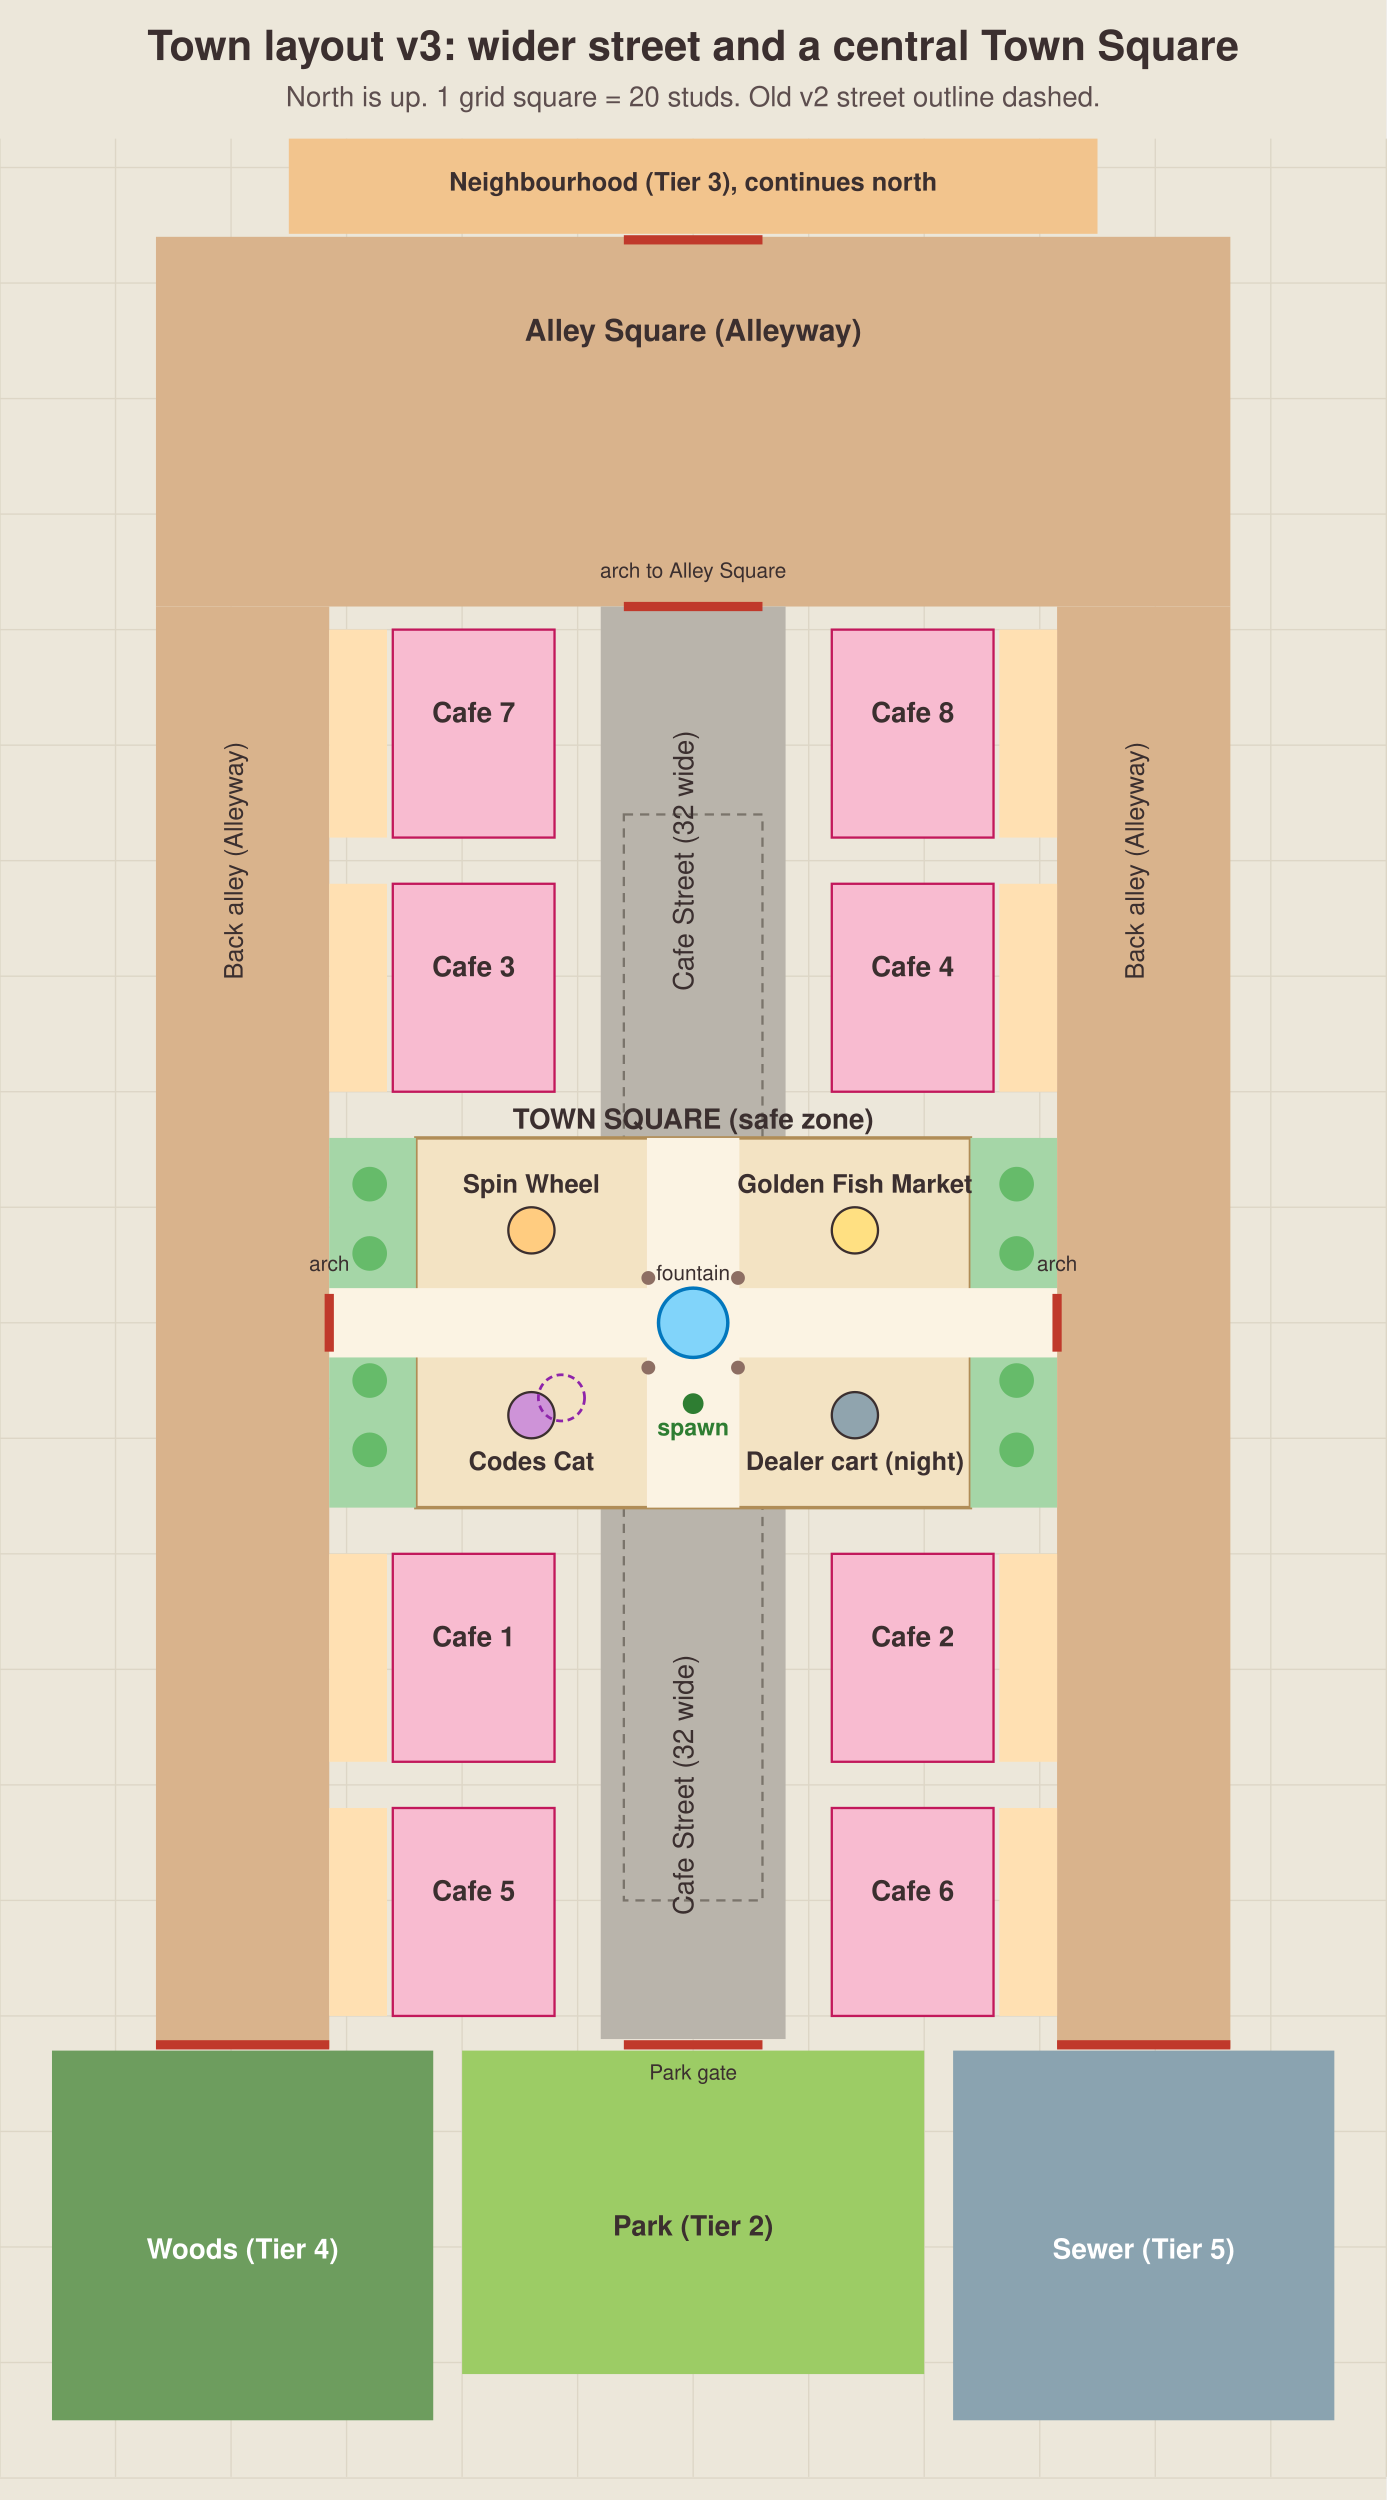
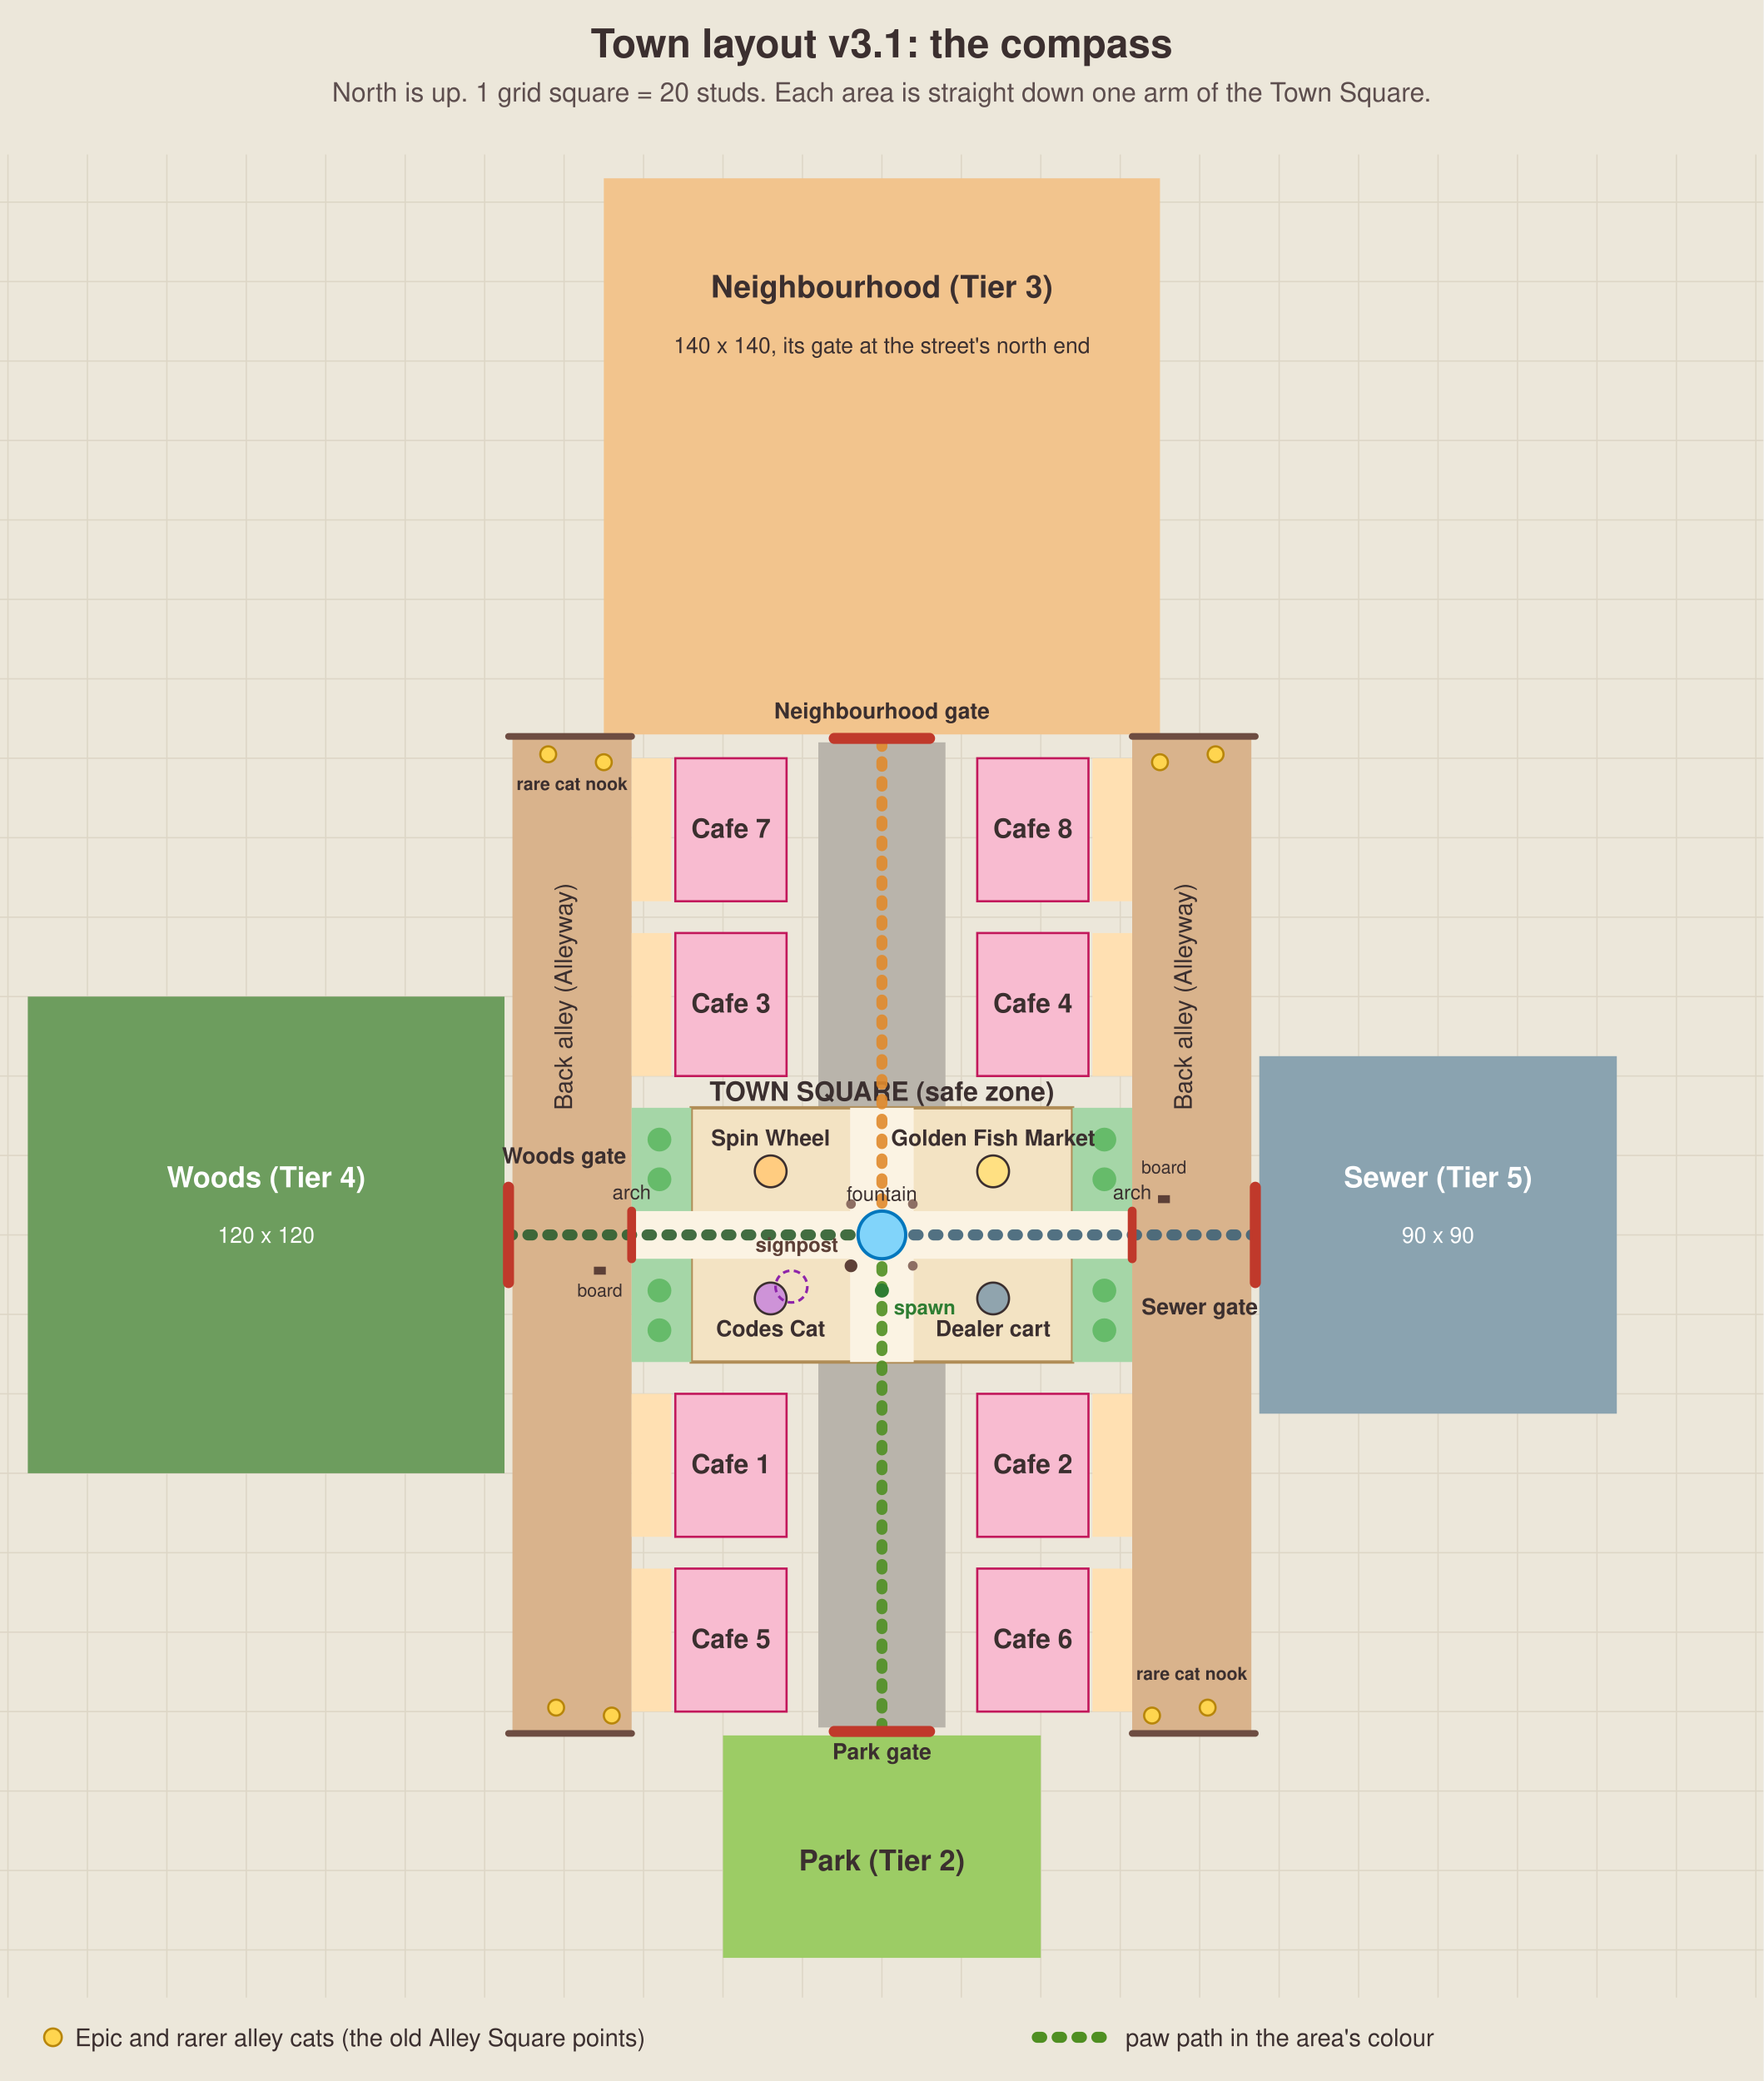
- <svg xmlns="http://www.w3.org/2000/svg" width="600" height="1082" viewBox="0 0 600 1082">
-   <rect x="0" y="0" width="600" height="1082" fill="#ece7da" />
-   <text x="300.0" y="26" font-size="18" font-weight="bold" fill="#3b2f2f" text-anchor="middle" font-family="Helvetica, Arial, sans-serif">Town layout v3: wider street and a central Town Square</text>
-   <text x="300.0" y="46" font-size="12" fill="#5d4e4e" text-anchor="middle" font-family="Helvetica, Arial, sans-serif">North is up. 1 grid square = 20 studs. Old v2 street outline dashed.</text>
-   <line x1="0.0" y1="60" x2="0.0" y2="1072" stroke="#ddd6c6" stroke-width="0.6" />
-   <line x1="50.0" y1="60" x2="50.0" y2="1072" stroke="#ddd6c6" stroke-width="0.6" />
-   <line x1="100.0" y1="60" x2="100.0" y2="1072" stroke="#ddd6c6" stroke-width="0.6" />
-   <line x1="150.0" y1="60" x2="150.0" y2="1072" stroke="#ddd6c6" stroke-width="0.6" />
-   <line x1="200.0" y1="60" x2="200.0" y2="1072" stroke="#ddd6c6" stroke-width="0.6" />
-   <line x1="250.0" y1="60" x2="250.0" y2="1072" stroke="#ddd6c6" stroke-width="0.6" />
-   <line x1="300.0" y1="60" x2="300.0" y2="1072" stroke="#ddd6c6" stroke-width="0.6" />
-   <line x1="350.0" y1="60" x2="350.0" y2="1072" stroke="#ddd6c6" stroke-width="0.6" />
-   <line x1="400.0" y1="60" x2="400.0" y2="1072" stroke="#ddd6c6" stroke-width="0.6" />
-   <line x1="450.0" y1="60" x2="450.0" y2="1072" stroke="#ddd6c6" stroke-width="0.6" />
-   <line x1="500.0" y1="60" x2="500.0" y2="1072" stroke="#ddd6c6" stroke-width="0.6" />
-   <line x1="550.0" y1="60" x2="550.0" y2="1072" stroke="#ddd6c6" stroke-width="0.6" />
-   <line x1="600.0" y1="60" x2="600.0" y2="1072" stroke="#ddd6c6" stroke-width="0.6" />
-   <line x1="0" y1="1072.5" x2="600" y2="1072.5" stroke="#ddd6c6" stroke-width="0.6" />
-   <line x1="0" y1="1022.5" x2="600" y2="1022.5" stroke="#ddd6c6" stroke-width="0.6" />
-   <line x1="0" y1="972.5" x2="600" y2="972.5" stroke="#ddd6c6" stroke-width="0.6" />
-   <line x1="0" y1="922.5" x2="600" y2="922.5" stroke="#ddd6c6" stroke-width="0.6" />
-   <line x1="0" y1="872.5" x2="600" y2="872.5" stroke="#ddd6c6" stroke-width="0.6" />
-   <line x1="0" y1="822.5" x2="600" y2="822.5" stroke="#ddd6c6" stroke-width="0.6" />
-   <line x1="0" y1="772.5" x2="600" y2="772.5" stroke="#ddd6c6" stroke-width="0.6" />
-   <line x1="0" y1="722.5" x2="600" y2="722.5" stroke="#ddd6c6" stroke-width="0.6" />
-   <line x1="0" y1="672.5" x2="600" y2="672.5" stroke="#ddd6c6" stroke-width="0.6" />
-   <line x1="0" y1="622.5" x2="600" y2="622.5" stroke="#ddd6c6" stroke-width="0.6" />
-   <line x1="0" y1="572.5" x2="600" y2="572.5" stroke="#ddd6c6" stroke-width="0.6" />
-   <line x1="0" y1="522.5" x2="600" y2="522.5" stroke="#ddd6c6" stroke-width="0.6" />
-   <line x1="0" y1="472.5" x2="600" y2="472.5" stroke="#ddd6c6" stroke-width="0.6" />
-   <line x1="0" y1="422.5" x2="600" y2="422.5" stroke="#ddd6c6" stroke-width="0.6" />
-   <line x1="0" y1="372.5" x2="600" y2="372.5" stroke="#ddd6c6" stroke-width="0.6" />
-   <line x1="0" y1="322.5" x2="600" y2="322.5" stroke="#ddd6c6" stroke-width="0.6" />
-   <line x1="0" y1="272.5" x2="600" y2="272.5" stroke="#ddd6c6" stroke-width="0.6" />
-   <line x1="0" y1="222.5" x2="600" y2="222.5" stroke="#ddd6c6" stroke-width="0.6" />
-   <line x1="0" y1="172.5" x2="600" y2="172.5" stroke="#ddd6c6" stroke-width="0.6" />
-   <line x1="0" y1="122.5" x2="600" y2="122.5" stroke="#ddd6c6" stroke-width="0.6" />
-   <line x1="0" y1="72.5" x2="600" y2="72.5" stroke="#ddd6c6" stroke-width="0.6" />
-   <rect x="125.0" y="60.0" width="350.0" height="41.2" fill="#f2c48d" stroke="none" stroke-width="0" rx="0" opacity="1" />
-   <text x="300.0" y="82.5" font-size="11" fill="#3b2f2f" font-weight="bold" text-anchor="middle" font-family="Helvetica, Arial, sans-serif">Neighbourhood (Tier 3), continues north</text>
-   <rect x="67.5" y="102.5" width="465.0" height="160.0" fill="#d9b38c" stroke="none" stroke-width="0" rx="0" opacity="1" />
-   <text x="300.0" y="147.5" font-size="13" fill="#3b2f2f" font-weight="bold" text-anchor="middle" font-family="Helvetica, Arial, sans-serif">Alley Square (Alleyway)</text>
-   <rect x="67.5" y="262.5" width="75.0" height="623.8" fill="#d9b38c" stroke="none" stroke-width="0" rx="0" opacity="1" />
-   <rect x="457.5" y="262.5" width="75.0" height="623.8" fill="#d9b38c" stroke="none" stroke-width="0" rx="0" opacity="1" />
-   <text x="105.0" y="372.5" font-size="11" fill="#3b2f2f" text-anchor="middle" font-family="Helvetica, Arial, sans-serif" transform="rotate(-90 105.0 372.5)">Back alley (Alleyway)</text>
-   <text x="495.0" y="372.5" font-size="11" fill="#3b2f2f" text-anchor="middle" font-family="Helvetica, Arial, sans-serif" transform="rotate(-90 495.0 372.5)">Back alley (Alleyway)</text>
-   <rect x="200.0" y="887.5" width="200.0" height="140.0" fill="#9ccc65" stroke="none" stroke-width="0" rx="0" opacity="1" />
-   <text x="300.0" y="967.5" font-size="12" fill="#3b2f2f" font-weight="bold" text-anchor="middle" font-family="Helvetica, Arial, sans-serif">Park (Tier 2)</text>
-   <rect x="22.5" y="887.5" width="165.0" height="160.0" fill="#6d9d5e" stroke="none" stroke-width="0" rx="0" opacity="1" />
-   <text x="105.0" y="977.5" font-size="12" fill="#fff" font-weight="bold" text-anchor="middle" font-family="Helvetica, Arial, sans-serif">Woods (Tier 4)</text>
-   <rect x="412.5" y="887.5" width="165.0" height="160.0" fill="#8aa3b0" stroke="none" stroke-width="0" rx="0" opacity="1" />
-   <text x="495.0" y="977.5" font-size="12" fill="#fff" font-weight="bold" text-anchor="middle" font-family="Helvetica, Arial, sans-serif">Sewer (Tier 5)</text>
-   <rect x="260.0" y="262.5" width="80.0" height="620.0" fill="#b9b4ab" stroke="none" stroke-width="0" rx="0" opacity="1" />
-   <rect x="270.0" y="352.5" width="60.0" height="470.0" fill="none" stroke="#7a746b" stroke-width="1" stroke-dasharray="4 3" rx="0" opacity="1" />
-   <rect x="170.0" y="672.5" width="70.0" height="90.0" fill="#f8bbd0" stroke="#c2185b" stroke-width="1" rx="0" opacity="1" />
-   <rect x="142.5" y="672.5" width="25.0" height="90.0" fill="#ffe0b2" stroke="none" stroke-width="0" rx="0" opacity="1" />
-   <text x="205.0" y="712.5" font-size="12" fill="#3b2f2f" font-weight="bold" text-anchor="middle" font-family="Helvetica, Arial, sans-serif">Cafe 1</text>
-   <text x="205.0" y="740.0" font-size="9" fill="#3b2f2f" font-weight="normal" text-anchor="middle" font-family="Helvetica, Arial, sans-serif" />
-   <rect x="360.0" y="672.5" width="70.0" height="90.0" fill="#f8bbd0" stroke="#c2185b" stroke-width="1" rx="0" opacity="1" />
-   <rect x="432.5" y="672.5" width="25.0" height="90.0" fill="#ffe0b2" stroke="none" stroke-width="0" rx="0" opacity="1" />
-   <text x="395.0" y="712.5" font-size="12" fill="#3b2f2f" font-weight="bold" text-anchor="middle" font-family="Helvetica, Arial, sans-serif">Cafe 2</text>
-   <text x="395.0" y="740.0" font-size="9" fill="#3b2f2f" font-weight="normal" text-anchor="middle" font-family="Helvetica, Arial, sans-serif" />
-   <rect x="170.0" y="382.5" width="70.0" height="90.0" fill="#f8bbd0" stroke="#c2185b" stroke-width="1" rx="0" opacity="1" />
-   <rect x="142.5" y="382.5" width="25.0" height="90.0" fill="#ffe0b2" stroke="none" stroke-width="0" rx="0" opacity="1" />
-   <text x="205.0" y="422.5" font-size="12" fill="#3b2f2f" font-weight="bold" text-anchor="middle" font-family="Helvetica, Arial, sans-serif">Cafe 3</text>
-   <text x="205.0" y="450.0" font-size="9" fill="#3b2f2f" font-weight="normal" text-anchor="middle" font-family="Helvetica, Arial, sans-serif" />
-   <rect x="360.0" y="382.5" width="70.0" height="90.0" fill="#f8bbd0" stroke="#c2185b" stroke-width="1" rx="0" opacity="1" />
-   <rect x="432.5" y="382.5" width="25.0" height="90.0" fill="#ffe0b2" stroke="none" stroke-width="0" rx="0" opacity="1" />
-   <text x="395.0" y="422.5" font-size="12" fill="#3b2f2f" font-weight="bold" text-anchor="middle" font-family="Helvetica, Arial, sans-serif">Cafe 4</text>
-   <text x="395.0" y="450.0" font-size="9" fill="#3b2f2f" font-weight="normal" text-anchor="middle" font-family="Helvetica, Arial, sans-serif" />
-   <rect x="170.0" y="782.5" width="70.0" height="90.0" fill="#f8bbd0" stroke="#c2185b" stroke-width="1" rx="0" opacity="1" />
-   <rect x="142.5" y="782.5" width="25.0" height="90.0" fill="#ffe0b2" stroke="none" stroke-width="0" rx="0" opacity="1" />
-   <text x="205.0" y="822.5" font-size="12" fill="#3b2f2f" font-weight="bold" text-anchor="middle" font-family="Helvetica, Arial, sans-serif">Cafe 5</text>
-   <text x="205.0" y="850.0" font-size="9" fill="#3b2f2f" font-weight="normal" text-anchor="middle" font-family="Helvetica, Arial, sans-serif" />
-   <rect x="360.0" y="782.5" width="70.0" height="90.0" fill="#f8bbd0" stroke="#c2185b" stroke-width="1" rx="0" opacity="1" />
-   <rect x="432.5" y="782.5" width="25.0" height="90.0" fill="#ffe0b2" stroke="none" stroke-width="0" rx="0" opacity="1" />
-   <text x="395.0" y="822.5" font-size="12" fill="#3b2f2f" font-weight="bold" text-anchor="middle" font-family="Helvetica, Arial, sans-serif">Cafe 6</text>
-   <text x="395.0" y="850.0" font-size="9" fill="#3b2f2f" font-weight="normal" text-anchor="middle" font-family="Helvetica, Arial, sans-serif" />
-   <rect x="170.0" y="272.5" width="70.0" height="90.0" fill="#f8bbd0" stroke="#c2185b" stroke-width="1" rx="0" opacity="1" />
-   <rect x="142.5" y="272.5" width="25.0" height="90.0" fill="#ffe0b2" stroke="none" stroke-width="0" rx="0" opacity="1" />
-   <text x="205.0" y="312.5" font-size="12" fill="#3b2f2f" font-weight="bold" text-anchor="middle" font-family="Helvetica, Arial, sans-serif">Cafe 7</text>
-   <text x="205.0" y="340.0" font-size="9" fill="#3b2f2f" font-weight="normal" text-anchor="middle" font-family="Helvetica, Arial, sans-serif" />
-   <rect x="360.0" y="272.5" width="70.0" height="90.0" fill="#f8bbd0" stroke="#c2185b" stroke-width="1" rx="0" opacity="1" />
-   <rect x="432.5" y="272.5" width="25.0" height="90.0" fill="#ffe0b2" stroke="none" stroke-width="0" rx="0" opacity="1" />
-   <text x="395.0" y="312.5" font-size="12" fill="#3b2f2f" font-weight="bold" text-anchor="middle" font-family="Helvetica, Arial, sans-serif">Cafe 8</text>
-   <text x="395.0" y="340.0" font-size="9" fill="#3b2f2f" font-weight="normal" text-anchor="middle" font-family="Helvetica, Arial, sans-serif" />
-   <rect x="180.0" y="492.5" width="240.0" height="160.0" fill="#f3e3c3" stroke="#b08d57" stroke-width="1.5" rx="0" opacity="1" />
-   <rect x="142.5" y="492.5" width="37.5" height="160.0" fill="#a5d6a7" stroke="none" stroke-width="0" rx="0" opacity="1" />
-   <rect x="420.0" y="492.5" width="37.5" height="160.0" fill="#a5d6a7" stroke="none" stroke-width="0" rx="0" opacity="1" />
-   <circle cx="160.0" cy="627.5" r="7.5" fill="#66bb6a" stroke="none" stroke-width="0" />
-   <circle cx="160.0" cy="597.5" r="7.5" fill="#66bb6a" stroke="none" stroke-width="0" />
-   <circle cx="160.0" cy="542.5" r="7.5" fill="#66bb6a" stroke="none" stroke-width="0" />
-   <circle cx="160.0" cy="512.5" r="7.5" fill="#66bb6a" stroke="none" stroke-width="0" />
-   <circle cx="440.0" cy="627.5" r="7.5" fill="#66bb6a" stroke="none" stroke-width="0" />
-   <circle cx="440.0" cy="597.5" r="7.5" fill="#66bb6a" stroke="none" stroke-width="0" />
-   <circle cx="440.0" cy="542.5" r="7.5" fill="#66bb6a" stroke="none" stroke-width="0" />
-   <circle cx="440.0" cy="512.5" r="7.5" fill="#66bb6a" stroke="none" stroke-width="0" />
-   <rect x="280.0" y="492.5" width="40.0" height="160.0" fill="#fbf3e3" stroke="none" stroke-width="0" rx="0" opacity="1" />
-   <rect x="142.5" y="557.5" width="315.0" height="30.0" fill="#fbf3e3" stroke="none" stroke-width="0" rx="0" opacity="1" />
-   <text x="300.0" y="488.5" font-size="12" fill="#3b2f2f" font-weight="bold" text-anchor="middle" font-family="Helvetica, Arial, sans-serif">TOWN SQUARE (safe zone)</text>
-   <circle cx="319.4" cy="553.1" r="3.0" fill="#8d6e63" stroke="none" stroke-width="0" />
-   <circle cx="280.6" cy="553.1" r="3.0" fill="#8d6e63" stroke="none" stroke-width="0" />
-   <circle cx="280.6" cy="591.9" r="3.0" fill="#8d6e63" stroke="none" stroke-width="0" />
-   <circle cx="319.4" cy="591.9" r="3.0" fill="#8d6e63" stroke="none" stroke-width="0" />
-   <circle cx="300.0" cy="572.5" r="15.0" fill="#81d4fa" stroke="#0277bd" stroke-width="1.5" />
-   <text x="300.0" y="554.0" font-size="9" fill="#3b2f2f" font-weight="normal" text-anchor="middle" font-family="Helvetica, Arial, sans-serif">fountain</text>
-   <circle cx="230.0" cy="532.5" r="10.0" fill="#ffcc80" stroke="#3b2f2f" stroke-width="1" />
-   <text x="230.0" y="516.2" font-size="11" fill="#3b2f2f" font-weight="bold" text-anchor="middle" font-family="Helvetica, Arial, sans-serif">Spin Wheel</text>
-   <circle cx="370.0" cy="532.5" r="10.0" fill="#ffe082" stroke="#3b2f2f" stroke-width="1" />
-   <text x="370.0" y="516.2" font-size="11" fill="#3b2f2f" font-weight="bold" text-anchor="middle" font-family="Helvetica, Arial, sans-serif">Golden Fish Market</text>
-   <circle cx="230.0" cy="612.5" r="10.0" fill="#ce93d8" stroke="#3b2f2f" stroke-width="1" />
-   <text x="230.0" y="636.2" font-size="11" fill="#3b2f2f" font-weight="bold" text-anchor="middle" font-family="Helvetica, Arial, sans-serif">Codes Cat</text>
-   <circle cx="243.0" cy="605.0" r="10.0" fill="none" stroke="#8e24aa" stroke-width="1.2" stroke-dasharray="3 2" />
-   <circle cx="370.0" cy="612.5" r="10.0" fill="#90a4ae" stroke="#3b2f2f" stroke-width="1" />
-   <text x="370.0" y="636.2" font-size="11" fill="#3b2f2f" font-weight="bold" text-anchor="middle" font-family="Helvetica, Arial, sans-serif">Dealer cart (night)</text>
-   <circle cx="300.0" cy="607.5" r="4.5" fill="#2e7d32" stroke="none" stroke-width="0" />
-   <text x="300.0" y="621.2" font-size="10" fill="#2e7d32" font-weight="bold" text-anchor="middle" font-family="Helvetica, Arial, sans-serif">spawn</text>
-   <line x1="142.5" y1="560.0" x2="142.5" y2="585.0" stroke="#c0392b" stroke-width="4" />
-   <line x1="457.5" y1="560.0" x2="457.5" y2="585.0" stroke="#c0392b" stroke-width="4" />
-   <text x="142.5" y="550.0" font-size="9" fill="#3b2f2f" font-weight="normal" text-anchor="middle" font-family="Helvetica, Arial, sans-serif">arch</text>
-   <text x="457.5" y="550.0" font-size="9" fill="#3b2f2f" font-weight="normal" text-anchor="middle" font-family="Helvetica, Arial, sans-serif">arch</text>
-   <line x1="270.0" y1="885.0" x2="330.0" y2="885.0" stroke="#c0392b" stroke-width="4" />
-   <text x="300.0" y="900.0" font-size="9" fill="#3b2f2f" font-weight="normal" text-anchor="middle" font-family="Helvetica, Arial, sans-serif">Park gate</text>
-   <line x1="67.5" y1="885.0" x2="142.5" y2="885.0" stroke="#c0392b" stroke-width="4" />
-   <line x1="457.5" y1="885.0" x2="532.5" y2="885.0" stroke="#c0392b" stroke-width="4" />
-   <line x1="270.0" y1="262.5" x2="330.0" y2="262.5" stroke="#c0392b" stroke-width="4" />
-   <text x="300.0" y="250.0" font-size="9" fill="#3b2f2f" font-weight="normal" text-anchor="middle" font-family="Helvetica, Arial, sans-serif">arch to Alley Square</text>
-   <line x1="270.0" y1="103.8" x2="330.0" y2="103.8" stroke="#c0392b" stroke-width="4" />
-   <text x="300.0" y="772.5" font-size="12" fill="#3b2f2f" text-anchor="middle" font-family="Helvetica, Arial, sans-serif" transform="rotate(-90 300.0 772.5)">Cafe Street (32 wide)</text>
-   <text x="300.0" y="372.5" font-size="12" fill="#3b2f2f" text-anchor="middle" font-family="Helvetica, Arial, sans-serif" transform="rotate(-90 300.0 372.5)">Cafe Street (32 wide)</text>
+ <svg xmlns="http://www.w3.org/2000/svg" width="799" height="943" viewBox="0 0 799 943">
+   <rect x="0" y="0" width="799" height="945" fill="#ece7da" />
+   <text x="399.5" y="26" font-size="18" font-weight="bold" fill="#3b2f2f" text-anchor="middle" font-family="Helvetica, Arial, sans-serif">Town layout v3.1: the compass</text>
+   <text x="399.5" y="46" font-size="12" fill="#5d4e4e" text-anchor="middle" font-family="Helvetica, Arial, sans-serif">North is up. 1 grid square = 20 studs. Each area is straight down one arm of the Town Square.</text>
+   <line x1="3.6" y1="70" x2="3.6" y2="905.2" stroke="#ddd6c6" stroke-width="0.6" />
+   <line x1="39.6" y1="70" x2="39.6" y2="905.2" stroke="#ddd6c6" stroke-width="0.6" />
+   <line x1="75.6" y1="70" x2="75.6" y2="905.2" stroke="#ddd6c6" stroke-width="0.6" />
+   <line x1="111.6" y1="70" x2="111.6" y2="905.2" stroke="#ddd6c6" stroke-width="0.6" />
+   <line x1="147.6" y1="70" x2="147.6" y2="905.2" stroke="#ddd6c6" stroke-width="0.6" />
+   <line x1="183.6" y1="70" x2="183.6" y2="905.2" stroke="#ddd6c6" stroke-width="0.6" />
+   <line x1="219.6" y1="70" x2="219.6" y2="905.2" stroke="#ddd6c6" stroke-width="0.6" />
+   <line x1="255.6" y1="70" x2="255.6" y2="905.2" stroke="#ddd6c6" stroke-width="0.6" />
+   <line x1="291.6" y1="70" x2="291.6" y2="905.2" stroke="#ddd6c6" stroke-width="0.6" />
+   <line x1="327.6" y1="70" x2="327.6" y2="905.2" stroke="#ddd6c6" stroke-width="0.6" />
+   <line x1="363.6" y1="70" x2="363.6" y2="905.2" stroke="#ddd6c6" stroke-width="0.6" />
+   <line x1="399.6" y1="70" x2="399.6" y2="905.2" stroke="#ddd6c6" stroke-width="0.6" />
+   <line x1="435.6" y1="70" x2="435.6" y2="905.2" stroke="#ddd6c6" stroke-width="0.6" />
+   <line x1="471.6" y1="70" x2="471.6" y2="905.2" stroke="#ddd6c6" stroke-width="0.6" />
+   <line x1="507.6" y1="70" x2="507.6" y2="905.2" stroke="#ddd6c6" stroke-width="0.6" />
+   <line x1="543.6" y1="70" x2="543.6" y2="905.2" stroke="#ddd6c6" stroke-width="0.6" />
+   <line x1="579.6" y1="70" x2="579.6" y2="905.2" stroke="#ddd6c6" stroke-width="0.6" />
+   <line x1="615.6" y1="70" x2="615.6" y2="905.2" stroke="#ddd6c6" stroke-width="0.6" />
+   <line x1="651.6" y1="70" x2="651.6" y2="905.2" stroke="#ddd6c6" stroke-width="0.6" />
+   <line x1="687.6" y1="70" x2="687.6" y2="905.2" stroke="#ddd6c6" stroke-width="0.6" />
+   <line x1="723.6" y1="70" x2="723.6" y2="905.2" stroke="#ddd6c6" stroke-width="0.6" />
+   <line x1="759.6" y1="70" x2="759.6" y2="905.2" stroke="#ddd6c6" stroke-width="0.6" />
+   <line x1="795.6" y1="70" x2="795.6" y2="905.2" stroke="#ddd6c6" stroke-width="0.6" />
+   <line x1="0" y1="883.6" x2="799" y2="883.6" stroke="#ddd6c6" stroke-width="0.6" />
+   <line x1="0" y1="847.6" x2="799" y2="847.6" stroke="#ddd6c6" stroke-width="0.6" />
+   <line x1="0" y1="811.6" x2="799" y2="811.6" stroke="#ddd6c6" stroke-width="0.6" />
+   <line x1="0" y1="775.6" x2="799" y2="775.6" stroke="#ddd6c6" stroke-width="0.6" />
+   <line x1="0" y1="739.6" x2="799" y2="739.6" stroke="#ddd6c6" stroke-width="0.6" />
+   <line x1="0" y1="703.6" x2="799" y2="703.6" stroke="#ddd6c6" stroke-width="0.6" />
+   <line x1="0" y1="667.6" x2="799" y2="667.6" stroke="#ddd6c6" stroke-width="0.6" />
+   <line x1="0" y1="631.6" x2="799" y2="631.6" stroke="#ddd6c6" stroke-width="0.6" />
+   <line x1="0" y1="595.6" x2="799" y2="595.6" stroke="#ddd6c6" stroke-width="0.6" />
+   <line x1="0" y1="559.6" x2="799" y2="559.6" stroke="#ddd6c6" stroke-width="0.6" />
+   <line x1="0" y1="523.6" x2="799" y2="523.6" stroke="#ddd6c6" stroke-width="0.6" />
+   <line x1="0" y1="487.6" x2="799" y2="487.6" stroke="#ddd6c6" stroke-width="0.6" />
+   <line x1="0" y1="451.6" x2="799" y2="451.6" stroke="#ddd6c6" stroke-width="0.6" />
+   <line x1="0" y1="415.6" x2="799" y2="415.6" stroke="#ddd6c6" stroke-width="0.6" />
+   <line x1="0" y1="379.6" x2="799" y2="379.6" stroke="#ddd6c6" stroke-width="0.6" />
+   <line x1="0" y1="343.6" x2="799" y2="343.6" stroke="#ddd6c6" stroke-width="0.6" />
+   <line x1="0" y1="307.6" x2="799" y2="307.6" stroke="#ddd6c6" stroke-width="0.6" />
+   <line x1="0" y1="271.6" x2="799" y2="271.6" stroke="#ddd6c6" stroke-width="0.6" />
+   <line x1="0" y1="235.6" x2="799" y2="235.6" stroke="#ddd6c6" stroke-width="0.6" />
+   <line x1="0" y1="199.6" x2="799" y2="199.6" stroke="#ddd6c6" stroke-width="0.6" />
+   <line x1="0" y1="163.6" x2="799" y2="163.6" stroke="#ddd6c6" stroke-width="0.6" />
+   <line x1="0" y1="127.6" x2="799" y2="127.6" stroke="#ddd6c6" stroke-width="0.6" />
+   <line x1="0" y1="91.6" x2="799" y2="91.6" stroke="#ddd6c6" stroke-width="0.6" />
+   <rect x="273.6" y="80.8" width="252.0" height="252.0" fill="#f2c48d" stroke="none" stroke-width="0" opacity="1" />
+   <text x="399.6" y="134.8" font-size="14" fill="#3b2f2f" font-weight="bold" text-anchor="middle" font-family="Helvetica, Arial, sans-serif">Neighbourhood (Tier 3)</text>
+   <text x="399.6" y="160.0" font-size="10" fill="#3b2f2f" font-weight="normal" text-anchor="middle" font-family="Helvetica, Arial, sans-serif">140 x 140, its gate at the street's north end</text>
+   <rect x="327.6" y="786.4" width="144.0" height="100.8" fill="#9ccc65" stroke="none" stroke-width="0" opacity="1" />
+   <text x="399.6" y="847.6" font-size="13" fill="#3b2f2f" font-weight="bold" text-anchor="middle" font-family="Helvetica, Arial, sans-serif">Park (Tier 2)</text>
+   <rect x="12.6" y="451.6" width="216.0" height="216.0" fill="#6d9d5e" stroke="none" stroke-width="0" opacity="1" />
+   <text x="120.6" y="538.0" font-size="13" fill="#fff" font-weight="bold" text-anchor="middle" font-family="Helvetica, Arial, sans-serif">Woods (Tier 4)</text>
+   <text x="120.6" y="563.2" font-size="10" fill="#fff" font-weight="normal" text-anchor="middle" font-family="Helvetica, Arial, sans-serif">120 x 120</text>
+   <rect x="570.6" y="478.6" width="162.0" height="162.0" fill="#8aa3b0" stroke="none" stroke-width="0" opacity="1" />
+   <text x="651.6" y="538.0" font-size="13" fill="#fff" font-weight="bold" text-anchor="middle" font-family="Helvetica, Arial, sans-serif">Sewer (Tier 5)</text>
+   <text x="651.6" y="563.2" font-size="10" fill="#fff" font-weight="normal" text-anchor="middle" font-family="Helvetica, Arial, sans-serif">90 x 90</text>
+   <rect x="232.2" y="333.7" width="54.0" height="451.8" fill="#d9b38c" stroke="none" stroke-width="0" opacity="1" />
+   <line x1="286.2" y1="333.7" x2="230.4" y2="333.7" stroke="#6d4c41" stroke-width="3" stroke-linecap="round" opacity="1" />
+   <line x1="286.2" y1="785.5" x2="230.4" y2="785.5" stroke="#6d4c41" stroke-width="3" stroke-linecap="round" opacity="1" />
+   <text x="259.2" y="451.6" font-size="11" fill="#3b2f2f" font-weight="normal" text-anchor="middle" font-family="Helvetica, Arial, sans-serif" transform="rotate(-90 259.2 451.6)">Back alley (Alleyway)</text>
+   <rect x="513.0" y="333.7" width="54.0" height="451.8" fill="#d9b38c" stroke="none" stroke-width="0" opacity="1" />
+   <line x1="513.0" y1="333.7" x2="568.8" y2="333.7" stroke="#6d4c41" stroke-width="3" stroke-linecap="round" opacity="1" />
+   <line x1="513.0" y1="785.5" x2="568.8" y2="785.5" stroke="#6d4c41" stroke-width="3" stroke-linecap="round" opacity="1" />
+   <text x="540.0" y="451.6" font-size="11" fill="#3b2f2f" font-weight="normal" text-anchor="middle" font-family="Helvetica, Arial, sans-serif" transform="rotate(-90 540.0 451.6)">Back alley (Alleyway)</text>
+   <rect x="370.8" y="336.4" width="57.6" height="446.4" fill="#b9b4ab" stroke="none" stroke-width="0" opacity="1" />
+   <rect x="306.0" y="631.6" width="50.4" height="64.8" fill="#f8bbd0" stroke="#c2185b" stroke-width="1" opacity="1" />
+   <rect x="286.2" y="631.6" width="18.0" height="64.8" fill="#ffe0b2" stroke="none" stroke-width="0" opacity="1" />
+   <text x="331.2" y="667.6" font-size="12" fill="#3b2f2f" font-weight="bold" text-anchor="middle" font-family="Helvetica, Arial, sans-serif">Cafe 1</text>
+   <rect x="442.8" y="631.6" width="50.4" height="64.8" fill="#f8bbd0" stroke="#c2185b" stroke-width="1" opacity="1" />
+   <rect x="495.0" y="631.6" width="18.0" height="64.8" fill="#ffe0b2" stroke="none" stroke-width="0" opacity="1" />
+   <text x="468.0" y="667.6" font-size="12" fill="#3b2f2f" font-weight="bold" text-anchor="middle" font-family="Helvetica, Arial, sans-serif">Cafe 2</text>
+   <rect x="306.0" y="422.8" width="50.4" height="64.8" fill="#f8bbd0" stroke="#c2185b" stroke-width="1" opacity="1" />
+   <rect x="286.2" y="422.8" width="18.0" height="64.8" fill="#ffe0b2" stroke="none" stroke-width="0" opacity="1" />
+   <text x="331.2" y="458.8" font-size="12" fill="#3b2f2f" font-weight="bold" text-anchor="middle" font-family="Helvetica, Arial, sans-serif">Cafe 3</text>
+   <rect x="442.8" y="422.8" width="50.4" height="64.8" fill="#f8bbd0" stroke="#c2185b" stroke-width="1" opacity="1" />
+   <rect x="495.0" y="422.8" width="18.0" height="64.8" fill="#ffe0b2" stroke="none" stroke-width="0" opacity="1" />
+   <text x="468.0" y="458.8" font-size="12" fill="#3b2f2f" font-weight="bold" text-anchor="middle" font-family="Helvetica, Arial, sans-serif">Cafe 4</text>
+   <rect x="306.0" y="710.8" width="50.4" height="64.8" fill="#f8bbd0" stroke="#c2185b" stroke-width="1" opacity="1" />
+   <rect x="286.2" y="710.8" width="18.0" height="64.8" fill="#ffe0b2" stroke="none" stroke-width="0" opacity="1" />
+   <text x="331.2" y="746.8" font-size="12" fill="#3b2f2f" font-weight="bold" text-anchor="middle" font-family="Helvetica, Arial, sans-serif">Cafe 5</text>
+   <rect x="442.8" y="710.8" width="50.4" height="64.8" fill="#f8bbd0" stroke="#c2185b" stroke-width="1" opacity="1" />
+   <rect x="495.0" y="710.8" width="18.0" height="64.8" fill="#ffe0b2" stroke="none" stroke-width="0" opacity="1" />
+   <text x="468.0" y="746.8" font-size="12" fill="#3b2f2f" font-weight="bold" text-anchor="middle" font-family="Helvetica, Arial, sans-serif">Cafe 6</text>
+   <rect x="306.0" y="343.6" width="50.4" height="64.8" fill="#f8bbd0" stroke="#c2185b" stroke-width="1" opacity="1" />
+   <rect x="286.2" y="343.6" width="18.0" height="64.8" fill="#ffe0b2" stroke="none" stroke-width="0" opacity="1" />
+   <text x="331.2" y="379.6" font-size="12" fill="#3b2f2f" font-weight="bold" text-anchor="middle" font-family="Helvetica, Arial, sans-serif">Cafe 7</text>
+   <rect x="442.8" y="343.6" width="50.4" height="64.8" fill="#f8bbd0" stroke="#c2185b" stroke-width="1" opacity="1" />
+   <rect x="495.0" y="343.6" width="18.0" height="64.8" fill="#ffe0b2" stroke="none" stroke-width="0" opacity="1" />
+   <text x="468.0" y="379.6" font-size="12" fill="#3b2f2f" font-weight="bold" text-anchor="middle" font-family="Helvetica, Arial, sans-serif">Cafe 8</text>
+   <rect x="313.2" y="502.0" width="172.8" height="115.2" fill="#f3e3c3" stroke="#b08d57" stroke-width="1.5" opacity="1" />
+   <rect x="286.2" y="502.0" width="27.0" height="115.2" fill="#a5d6a7" stroke="none" stroke-width="0" opacity="1" />
+   <rect x="486.0" y="502.0" width="27.0" height="115.2" fill="#a5d6a7" stroke="none" stroke-width="0" opacity="1" />
+   <circle cx="298.8" cy="602.8" r="5.4" fill="#66bb6a" stroke="none" stroke-width="0" />
+   <circle cx="298.8" cy="584.8" r="5.4" fill="#66bb6a" stroke="none" stroke-width="0" />
+   <circle cx="298.8" cy="534.4" r="5.4" fill="#66bb6a" stroke="none" stroke-width="0" />
+   <circle cx="298.8" cy="516.4" r="5.4" fill="#66bb6a" stroke="none" stroke-width="0" />
+   <circle cx="500.4" cy="602.8" r="5.4" fill="#66bb6a" stroke="none" stroke-width="0" />
+   <circle cx="500.4" cy="584.8" r="5.4" fill="#66bb6a" stroke="none" stroke-width="0" />
+   <circle cx="500.4" cy="534.4" r="5.4" fill="#66bb6a" stroke="none" stroke-width="0" />
+   <circle cx="500.4" cy="516.4" r="5.4" fill="#66bb6a" stroke="none" stroke-width="0" />
+   <rect x="385.2" y="502.0" width="28.8" height="115.2" fill="#fbf3e3" stroke="none" stroke-width="0" opacity="1" />
+   <rect x="286.2" y="548.8" width="226.8" height="21.6" fill="#fbf3e3" stroke="none" stroke-width="0" opacity="1" />
+   <text x="399.6" y="498.8" font-size="12" fill="#3b2f2f" font-weight="bold" text-anchor="middle" font-family="Helvetica, Arial, sans-serif">TOWN SQUARE (safe zone)</text>
+   <line x1="399.6" y1="545.2" x2="399.6" y2="336.4" stroke="#e08a2c" stroke-width="5" stroke-linecap="round" opacity="0.9" stroke-dasharray="2 7" />
+   <line x1="399.6" y1="574.0" x2="399.6" y2="782.8" stroke="#4f8f22" stroke-width="5" stroke-linecap="round" opacity="0.9" stroke-dasharray="2 7" />
+   <line x1="385.2" y1="559.6" x2="232.2" y2="559.6" stroke="#2e5e30" stroke-width="5" stroke-linecap="round" opacity="0.9" stroke-dasharray="2 7" />
+   <line x1="414.0" y1="559.6" x2="567.0" y2="559.6" stroke="#3f6378" stroke-width="5" stroke-linecap="round" opacity="0.9" stroke-dasharray="2 7" />
+   <circle cx="413.6" cy="545.6" r="2.2" fill="#8d6e63" stroke="none" stroke-width="0" />
+   <circle cx="385.6" cy="545.6" r="2.2" fill="#8d6e63" stroke="none" stroke-width="0" />
+   <circle cx="413.6" cy="573.6" r="2.2" fill="#8d6e63" stroke="none" stroke-width="0" />
+   <circle cx="399.6" cy="559.6" r="10.8" fill="#81d4fa" stroke="#0277bd" stroke-width="1.5" />
+   <text x="399.6" y="544.1" font-size="9" fill="#3b2f2f" font-weight="normal" text-anchor="middle" font-family="Helvetica, Arial, sans-serif">fountain</text>
+   <circle cx="385.6" cy="573.6" r="2.9" fill="#5d4037" stroke="none" stroke-width="0" />
+   <text x="379.8" y="567.2" font-size="9" fill="#5d4037" font-weight="bold" text-anchor="end" font-family="Helvetica, Arial, sans-serif">signpost</text>
+   <circle cx="349.2" cy="530.8" r="7.2" fill="#ffcc80" stroke="#3b2f2f" stroke-width="1" />
+   <text x="349.2" y="519.1" font-size="10" fill="#3b2f2f" font-weight="bold" text-anchor="middle" font-family="Helvetica, Arial, sans-serif">Spin Wheel</text>
+   <circle cx="450.0" cy="530.8" r="7.2" fill="#ffe082" stroke="#3b2f2f" stroke-width="1" />
+   <text x="450.0" y="519.1" font-size="10" fill="#3b2f2f" font-weight="bold" text-anchor="middle" font-family="Helvetica, Arial, sans-serif">Golden Fish Market</text>
+   <circle cx="349.2" cy="588.4" r="7.2" fill="#ce93d8" stroke="#3b2f2f" stroke-width="1" />
+   <text x="349.2" y="605.5" font-size="10" fill="#3b2f2f" font-weight="bold" text-anchor="middle" font-family="Helvetica, Arial, sans-serif">Codes Cat</text>
+   <circle cx="358.6" cy="583.0" r="7.2" fill="none" stroke="#8e24aa" stroke-width="1.2" stroke-dasharray="3 2" />
+   <circle cx="450.0" cy="588.4" r="7.2" fill="#90a4ae" stroke="#3b2f2f" stroke-width="1" />
+   <text x="450.0" y="605.5" font-size="10" fill="#3b2f2f" font-weight="bold" text-anchor="middle" font-family="Helvetica, Arial, sans-serif">Dealer cart</text>
+   <circle cx="399.6" cy="584.8" r="3.2" fill="#2e7d32" stroke="none" stroke-width="0" />
+   <text x="405.0" y="595.6" font-size="9" fill="#2e7d32" font-weight="bold" text-anchor="start" font-family="Helvetica, Arial, sans-serif">spawn</text>
+   <line x1="286.2" y1="548.8" x2="286.2" y2="570.4" stroke="#c0392b" stroke-width="4" stroke-linecap="round" opacity="1" />
+   <rect x="269.1" y="574.0" width="5.4" height="3.6" fill="#5d4037" stroke="none" stroke-width="0" opacity="1" />
+   <line x1="513.0" y1="548.8" x2="513.0" y2="570.4" stroke="#c0392b" stroke-width="4" stroke-linecap="round" opacity="1" />
+   <rect x="524.7" y="541.6" width="5.4" height="3.6" fill="#5d4037" stroke="none" stroke-width="0" opacity="1" />
+   <text x="286.2" y="543.4" font-size="9" fill="#3b2f2f" font-weight="normal" text-anchor="middle" font-family="Helvetica, Arial, sans-serif">arch</text>
+   <text x="513.0" y="543.4" font-size="9" fill="#3b2f2f" font-weight="normal" text-anchor="middle" font-family="Helvetica, Arial, sans-serif">arch</text>
+   <text x="271.8" y="587.5" font-size="8" fill="#3b2f2f" font-weight="normal" text-anchor="middle" font-family="Helvetica, Arial, sans-serif">board</text>
+   <text x="527.4" y="531.7" font-size="8" fill="#3b2f2f" font-weight="normal" text-anchor="middle" font-family="Helvetica, Arial, sans-serif">board</text>
+   <line x1="378.0" y1="784.6" x2="421.2" y2="784.6" stroke="#c0392b" stroke-width="5" stroke-linecap="round" opacity="1" />
+   <text x="399.6" y="797.2" font-size="10" fill="#3b2f2f" font-weight="bold" text-anchor="middle" font-family="Helvetica, Arial, sans-serif">Park gate</text>
+   <line x1="378.0" y1="334.6" x2="421.2" y2="334.6" stroke="#c0392b" stroke-width="5" stroke-linecap="round" opacity="1" />
+   <text x="399.6" y="325.6" font-size="10" fill="#3b2f2f" font-weight="bold" text-anchor="middle" font-family="Helvetica, Arial, sans-serif">Neighbourhood gate</text>
+   <line x1="230.4" y1="581.2" x2="230.4" y2="538.0" stroke="#c0392b" stroke-width="5" stroke-linecap="round" opacity="1" />
+   <text x="255.6" y="527.2" font-size="10" fill="#3b2f2f" font-weight="bold" text-anchor="middle" font-family="Helvetica, Arial, sans-serif">Woods gate</text>
+   <line x1="568.8" y1="581.2" x2="568.8" y2="538.0" stroke="#c0392b" stroke-width="5" stroke-linecap="round" opacity="1" />
+   <text x="543.6" y="595.6" font-size="10" fill="#3b2f2f" font-weight="bold" text-anchor="middle" font-family="Helvetica, Arial, sans-serif">Sewer gate</text>
+   <circle cx="273.6" cy="345.4" r="3.6" fill="#ffd54f" stroke="#b8860b" stroke-width="1" />
+   <circle cx="248.4" cy="341.8" r="3.6" fill="#ffd54f" stroke="#b8860b" stroke-width="1" />
+   <circle cx="252.0" cy="773.8" r="3.6" fill="#ffd54f" stroke="#b8860b" stroke-width="1" />
+   <circle cx="277.2" cy="777.4" r="3.6" fill="#ffd54f" stroke="#b8860b" stroke-width="1" />
+   <circle cx="525.6" cy="345.4" r="3.6" fill="#ffd54f" stroke="#b8860b" stroke-width="1" />
+   <circle cx="550.8" cy="341.8" r="3.6" fill="#ffd54f" stroke="#b8860b" stroke-width="1" />
+   <circle cx="547.2" cy="773.8" r="3.6" fill="#ffd54f" stroke="#b8860b" stroke-width="1" />
+   <circle cx="522.0" cy="777.4" r="3.6" fill="#ffd54f" stroke="#b8860b" stroke-width="1" />
+   <text x="259.2" y="358.0" font-size="8" fill="#3b2f2f" font-weight="bold" text-anchor="middle" font-family="Helvetica, Arial, sans-serif">rare cat nook</text>
+   <text x="540.0" y="761.2" font-size="8" fill="#3b2f2f" font-weight="bold" text-anchor="middle" font-family="Helvetica, Arial, sans-serif">rare cat nook</text>
+   <circle cx="24" cy="923.2" r="4" fill="#ffd54f" stroke="#b8860b" stroke-width="1" />
+   <text x="34" y="927.2" font-size="11" fill="#3b2f2f" font-family="Helvetica, Arial, sans-serif">Epic and rarer alley cats (the old Alley Square points)</text>
+   <line x1="470" y1="923.2" x2="502" y2="923.2" stroke="#4f8f22" stroke-width="5" stroke-dasharray="2 7" stroke-linecap="round" />
+   <text x="510" y="927.2" font-size="11" fill="#3b2f2f" font-family="Helvetica, Arial, sans-serif">paw path in the area's colour</text>
</svg>
